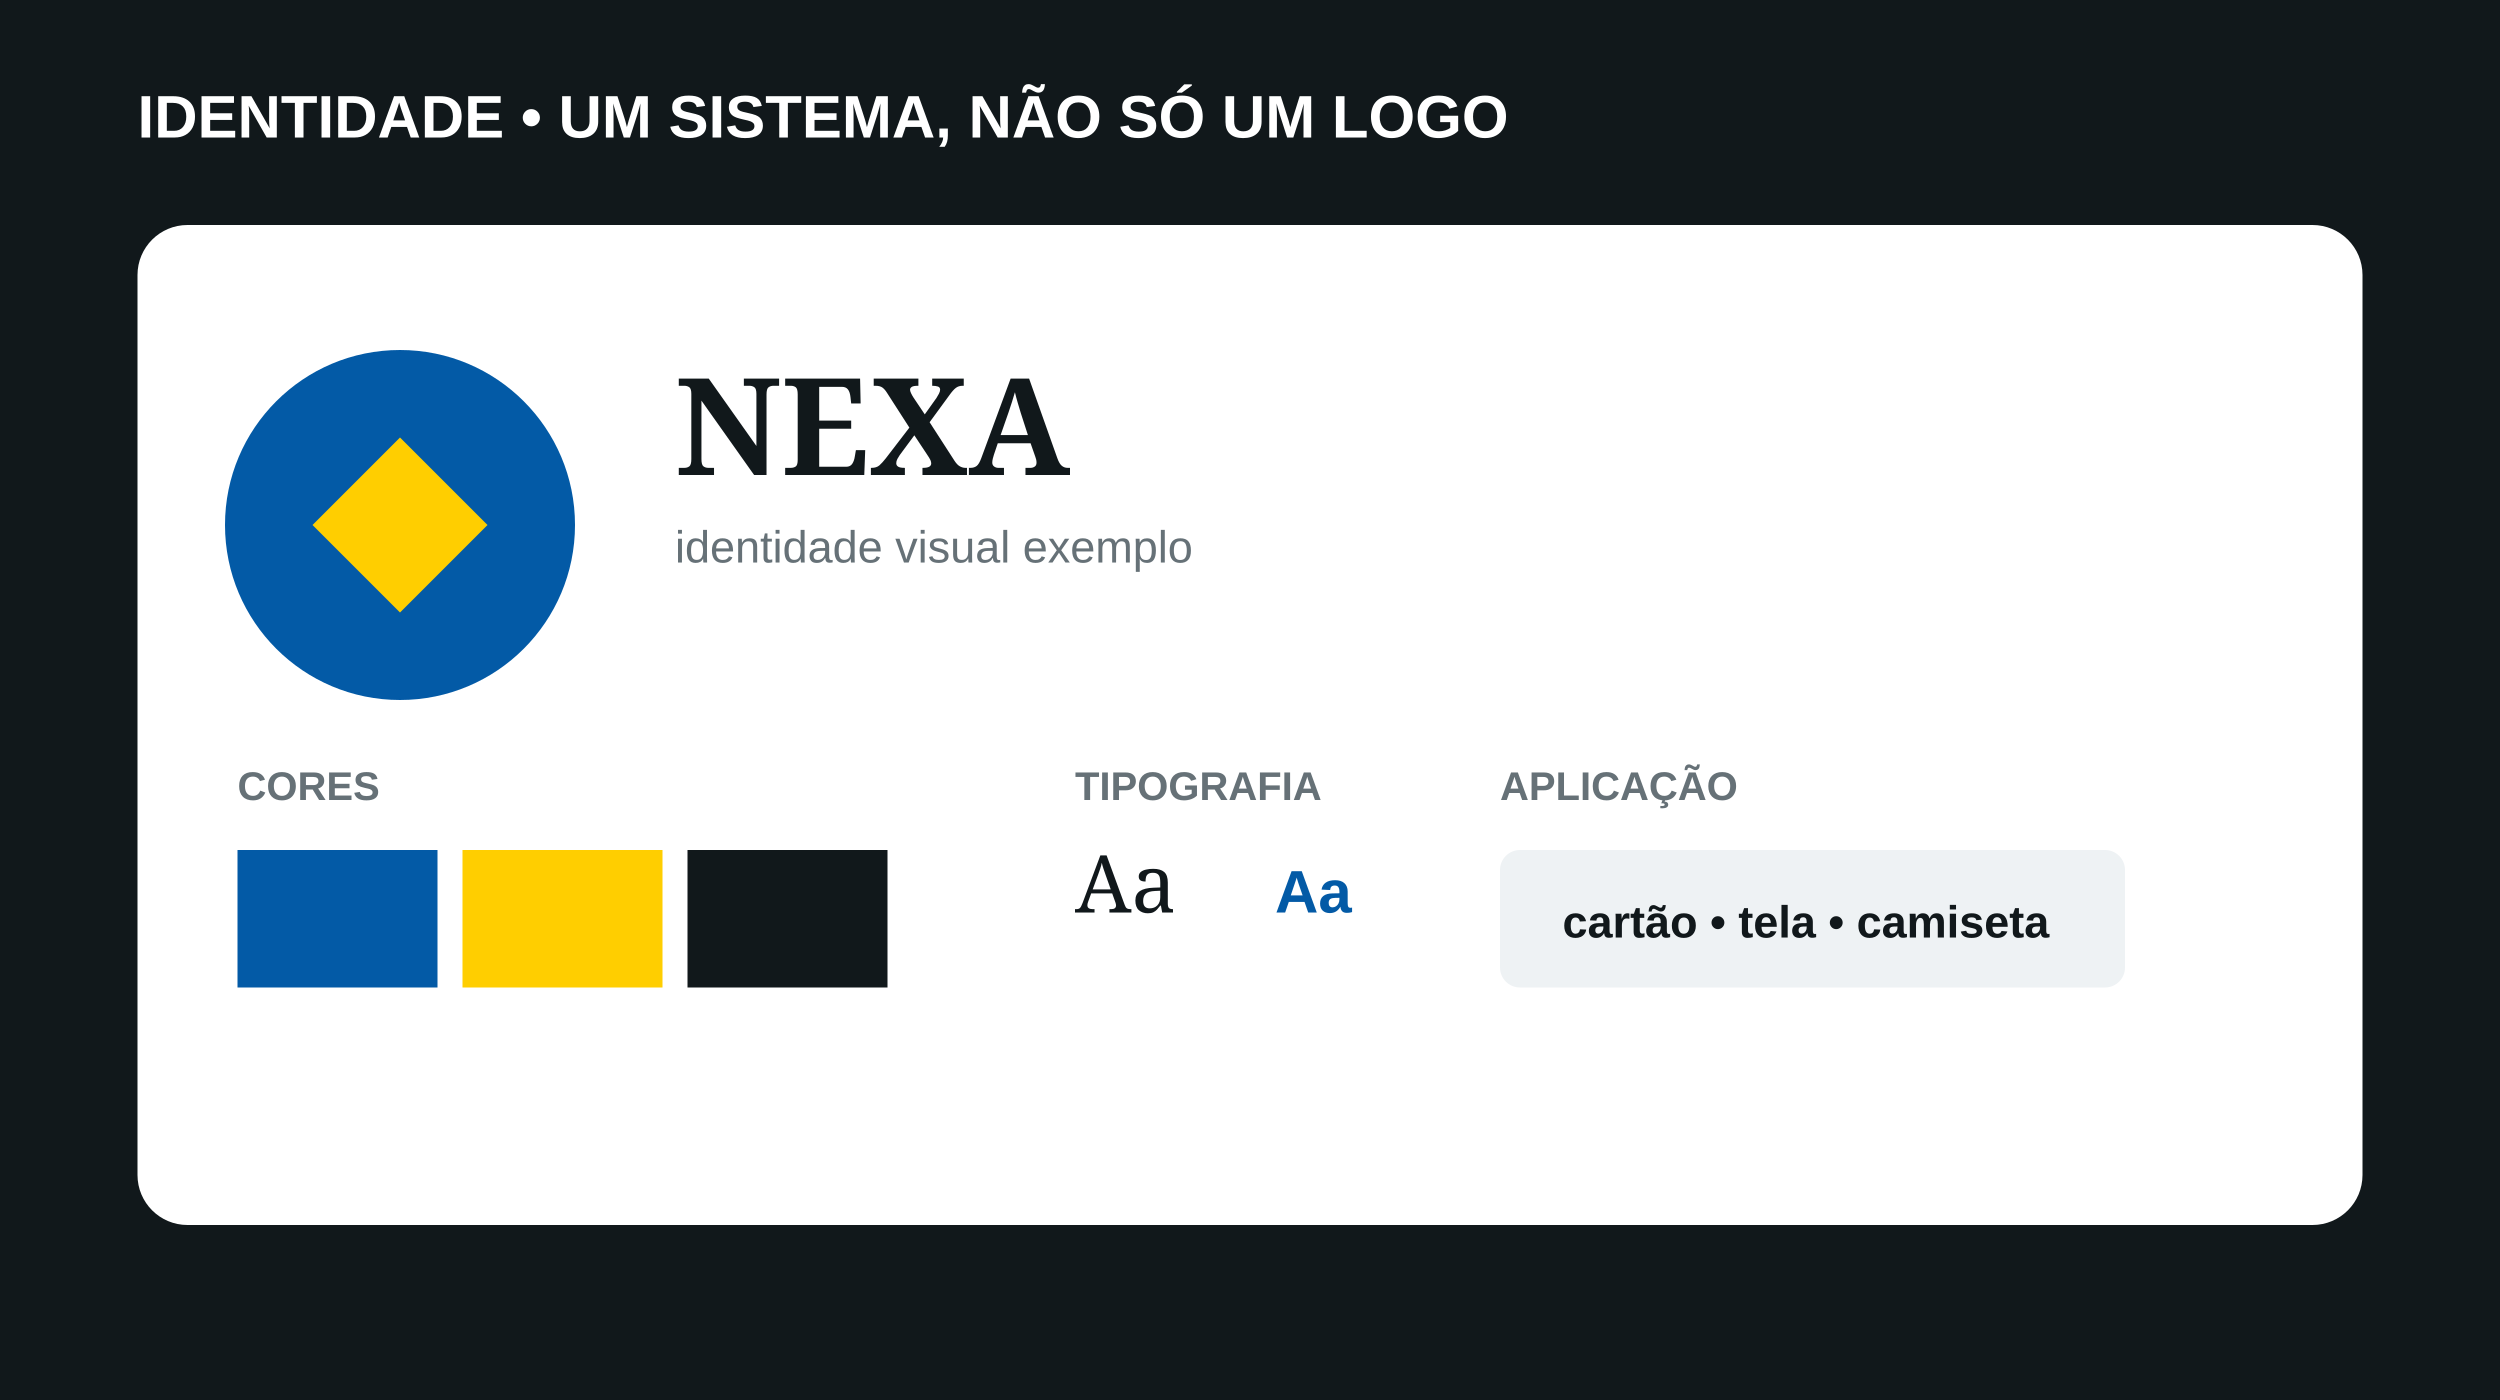
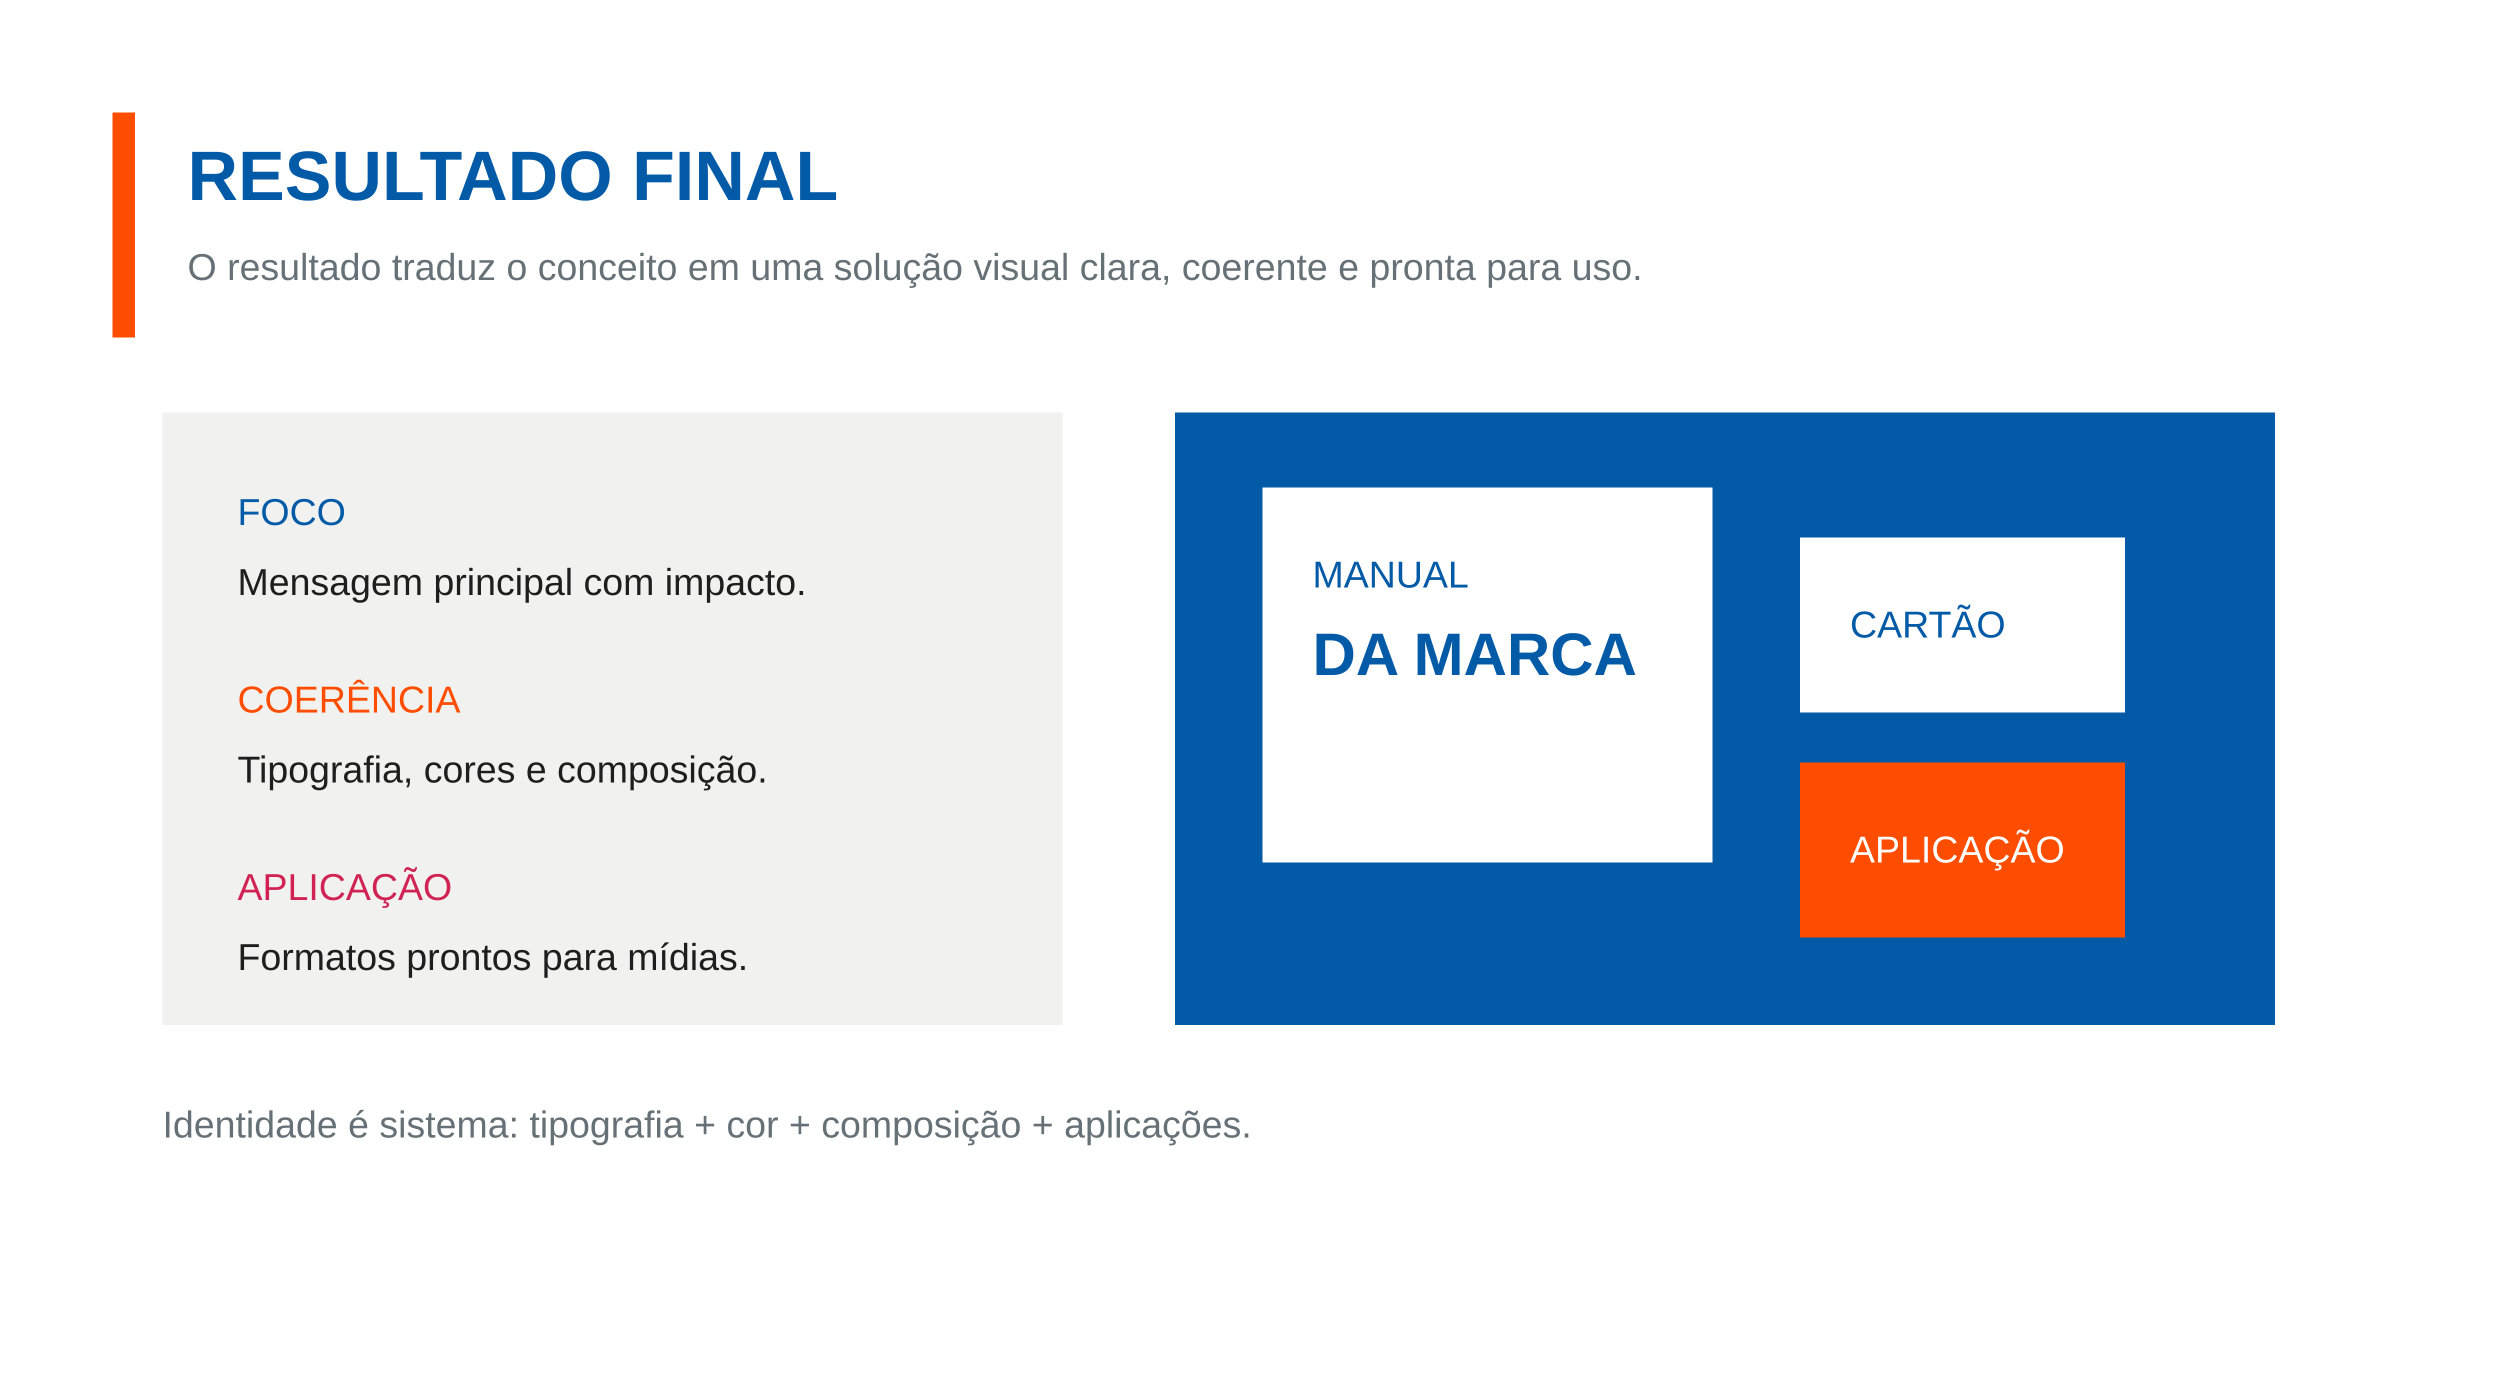
<svg xmlns="http://www.w3.org/2000/svg" viewBox="0 0 1000 560">
-   <rect width="1000" height="560" fill="#11181b" />
-   <text x="55" y="55" font-family="Arial" font-size="24" font-weight="700" fill="#fff">IDENTIDADE • UM SISTEMA, NÃO SÓ UM LOGO</text>
-   <rect x="55" y="90" width="890" height="400" rx="20" fill="#fff" />
-   <circle cx="160" cy="210" r="70" fill="#035aa6" />
-   <path d="M125 210 L160 175 L195 210 L160 245 Z" fill="#ffce00" />
-   <text x="270" y="190" font-family="Georgia" font-size="54" font-weight="700" fill="#11181b">NEXA</text>
-   <text x="270" y="225" font-family="Arial" font-size="18" fill="#667177">identidade visual exemplo</text>
-   <text x="95" y="320" font-family="Arial" font-size="16" font-weight="700" fill="#667177">CORES</text>
-   <rect x="95" y="340" width="80" height="55" fill="#035aa6" />
-   <rect x="185" y="340" width="80" height="55" fill="#ffce00" />
-   <rect x="275" y="340" width="80" height="55" fill="#11181b" />
-   <text x="430" y="320" font-family="Arial" font-size="16" font-weight="700" fill="#667177">TIPOGRAFIA</text>
-   <text x="430" y="365" font-family="Georgia" font-size="32" fill="#11181b">Aa</text>
-   <text x="510" y="365" font-family="Arial" font-size="24" font-weight="700" fill="#035aa6">Aa</text>
-   <text x="600" y="320" font-family="Arial" font-size="16" font-weight="700" fill="#667177">APLICAÇÃO</text>
-   <rect x="600" y="340" width="250" height="55" rx="8" fill="#eef2f4" />
-   <text x="625" y="375" font-family="Arial" font-size="18" font-weight="700" fill="#11181b">cartão • tela • camiseta</text>
+   <style>text{font-family:Arial,sans-serif}.title{font-size:28px;font-weight:700}.small{font-size:15px}.blue{fill:#035aa6}.orange{fill:#ff4d00}.red{fill:#d12353}.ink{fill:#1e1e1e}.muted{fill:#667177}</style>
+   <rect width="1000" height="560" fill="#fff" />
+   <rect x="45" y="45" width="9" height="90" class="orange" />
+   <text x="75" y="80" class="title blue">RESULTADO FINAL</text>
+   <text x="75" y="112" class="small muted">O resultado traduz o conceito em uma solução visual clara, coerente e pronta para uso.</text>
+   <rect x="65" y="165" width="360" height="245" fill="#f1f2ef" />
+   <text x="95" y="210" class="small blue">FOCO</text>
+   <text x="95" y="238" class="small ink">Mensagem principal com impacto.</text>
+   <text x="95" y="285" class="small orange">COERÊNCIA</text>
+   <text x="95" y="313" class="small ink">Tipografia, cores e composição.</text>
+   <text x="95" y="360" class="small red">APLICAÇÃO</text>
+   <text x="95" y="388" class="small ink">Formatos prontos para mídias.</text>
+   <rect x="470" y="165" width="440" height="245" fill="#035aa6" />
+   <rect x="505" y="195" width="180" height="150" fill="#fff" />
+   <text x="525" y="235" class="small blue">MANUAL</text>
+   <text x="525" y="270" font-size="24" font-weight="700" class="blue">DA MARCA</text>
+   <rect x="720" y="215" width="130" height="70" fill="#fff" />
+   <text x="740" y="255" class="small blue">CARTÃO</text>
+   <rect x="720" y="305" width="130" height="70" class="orange" />
+   <text x="740" y="345" fill="#fff" class="small">APLICAÇÃO</text>
+   <text x="65" y="455" class="small muted">Identidade é sistema: tipografia + cor + composição + aplicações.</text>
</svg>
